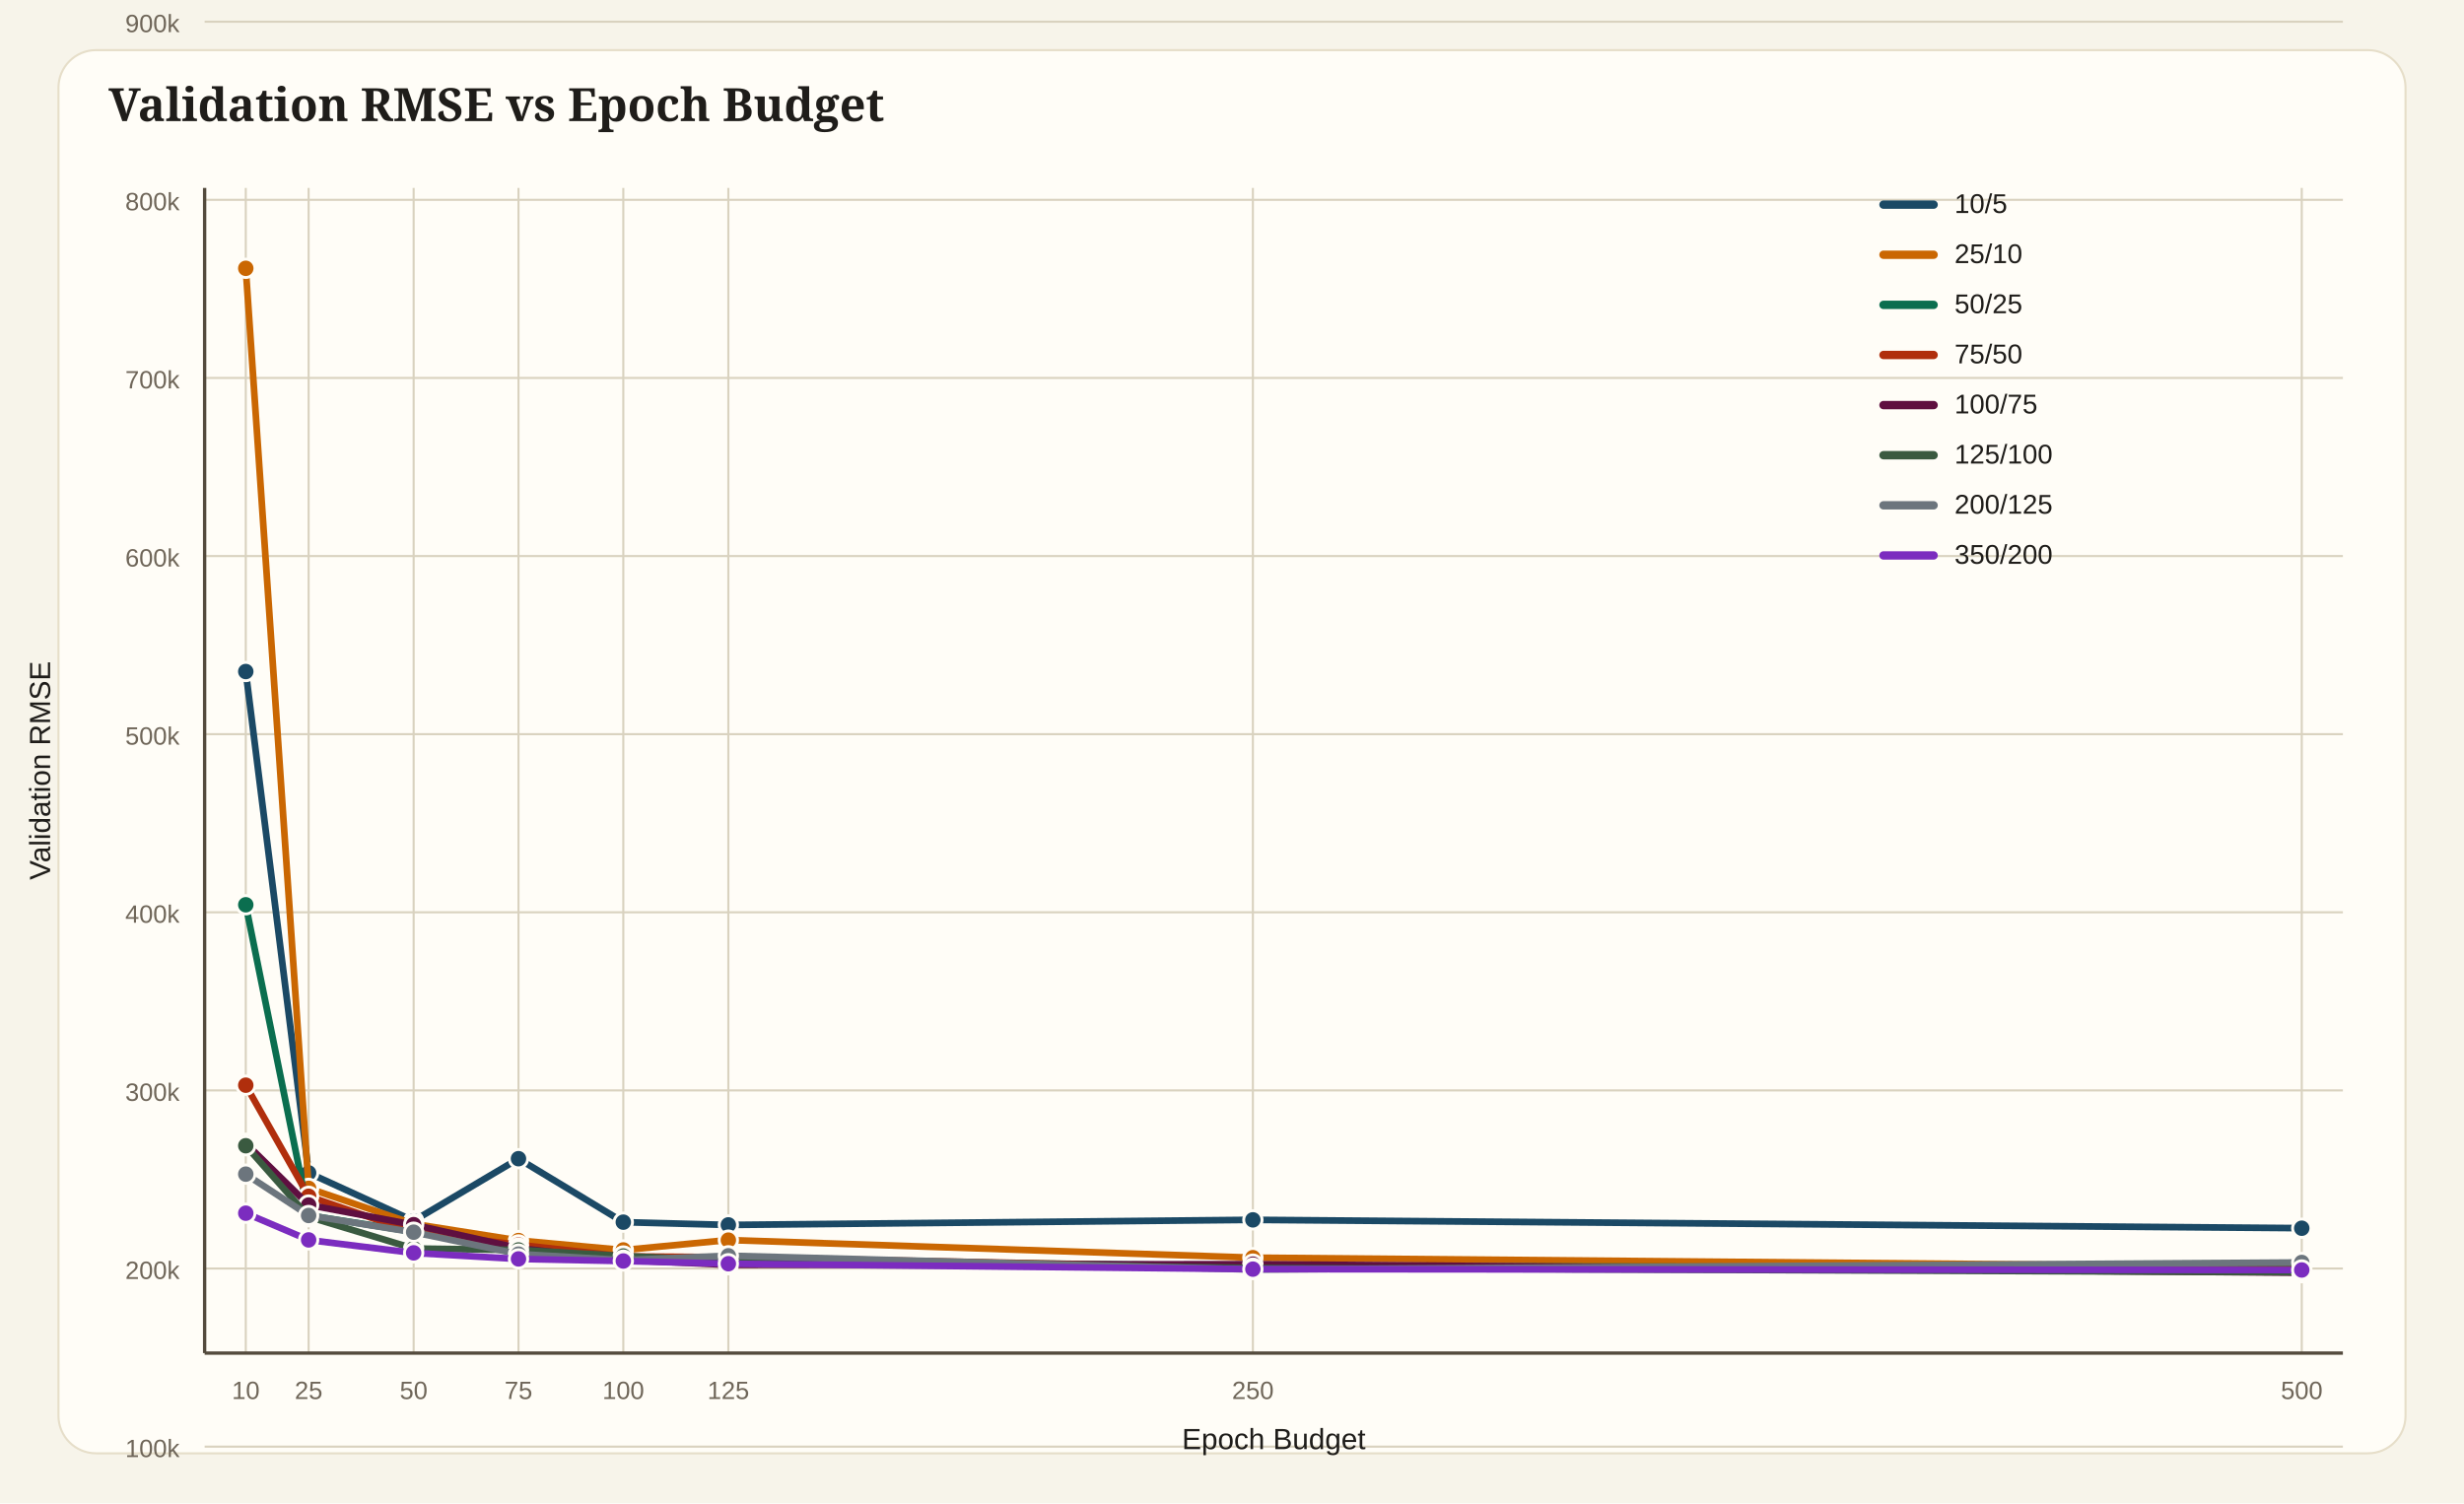
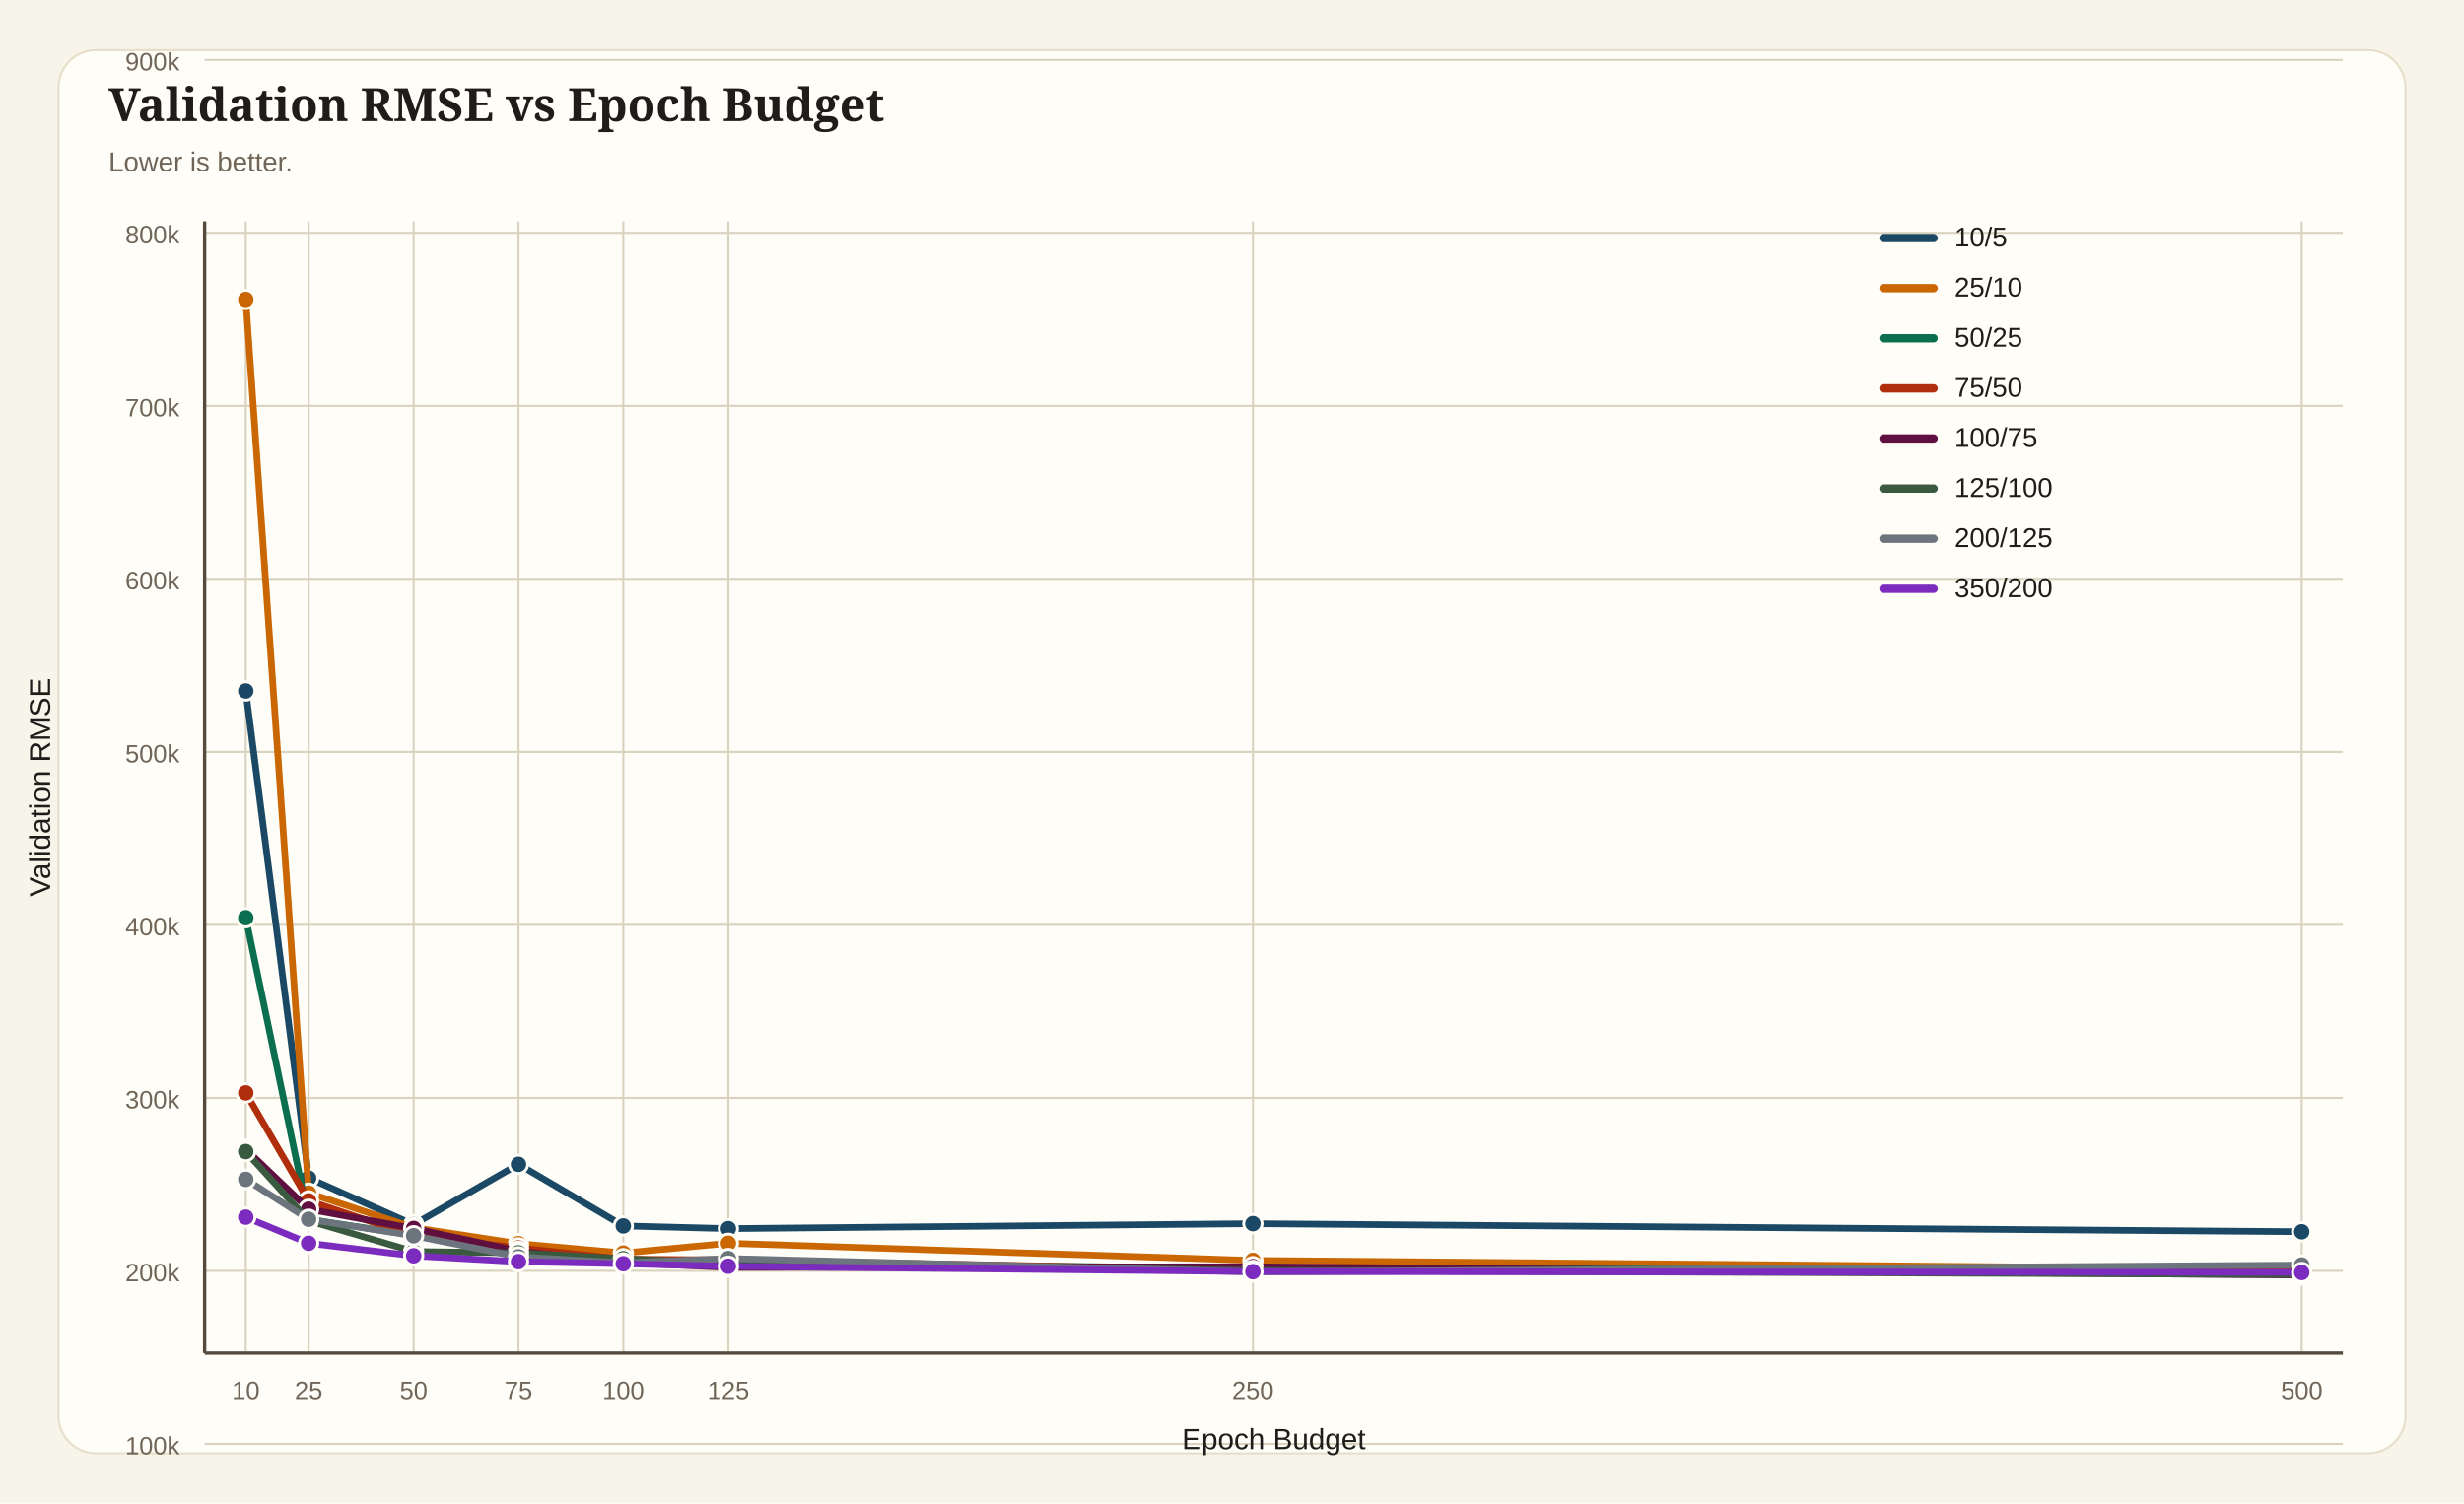
<svg xmlns="http://www.w3.org/2000/svg" width="1180" height="720" viewBox="0 0 1180 720" role="img" aria-label="Validation RMSE vs Epoch Budget">
  <rect width="1180" height="720" fill="#f7f4ea" />
  <rect x="28.0" y="24.0" width="1124.0" height="672.0" rx="18" fill="#fffdf7" stroke="#e6dec9" />
  <text x="52.0" y="58.0" fill="#1f1d1a" font-size="22" font-weight="700" font-family="Georgia, serif">Validation RMSE vs Epoch Budget</text>
-   <line x1="98.0" y1="692.8" x2="1122.0" y2="692.8" stroke="#d9d2bf" stroke-width="1" />
-   <text x="86.0" y="697.8" text-anchor="end" fill="#6f6659" font-size="12" font-family="Trebuchet MS, Arial, sans-serif">100k</text>
-   <line x1="98.0" y1="607.5" x2="1122.0" y2="607.5" stroke="#d9d2bf" stroke-width="1" />
-   <text x="86.0" y="612.5" text-anchor="end" fill="#6f6659" font-size="12" font-family="Trebuchet MS, Arial, sans-serif">200k</text>
-   <line x1="98.0" y1="522.2" x2="1122.0" y2="522.2" stroke="#d9d2bf" stroke-width="1" />
-   <text x="86.0" y="527.2" text-anchor="end" fill="#6f6659" font-size="12" font-family="Trebuchet MS, Arial, sans-serif">300k</text>
-   <line x1="98.0" y1="436.9" x2="1122.0" y2="436.9" stroke="#d9d2bf" stroke-width="1" />
-   <text x="86.0" y="441.9" text-anchor="end" fill="#6f6659" font-size="12" font-family="Trebuchet MS, Arial, sans-serif">400k</text>
-   <line x1="98.0" y1="351.6" x2="1122.0" y2="351.6" stroke="#d9d2bf" stroke-width="1" />
-   <text x="86.0" y="356.6" text-anchor="end" fill="#6f6659" font-size="12" font-family="Trebuchet MS, Arial, sans-serif">500k</text>
-   <line x1="98.0" y1="266.3" x2="1122.0" y2="266.3" stroke="#d9d2bf" stroke-width="1" />
-   <text x="86.0" y="271.3" text-anchor="end" fill="#6f6659" font-size="12" font-family="Trebuchet MS, Arial, sans-serif">600k</text>
-   <line x1="98.0" y1="181.0" x2="1122.0" y2="181.0" stroke="#d9d2bf" stroke-width="1" />
-   <text x="86.0" y="186.0" text-anchor="end" fill="#6f6659" font-size="12" font-family="Trebuchet MS, Arial, sans-serif">700k</text>
-   <line x1="98.0" y1="95.7" x2="1122.0" y2="95.7" stroke="#d9d2bf" stroke-width="1" />
-   <text x="86.0" y="100.7" text-anchor="end" fill="#6f6659" font-size="12" font-family="Trebuchet MS, Arial, sans-serif">800k</text>
-   <line x1="98.0" y1="10.4" x2="1122.0" y2="10.4" stroke="#d9d2bf" stroke-width="1" />
-   <text x="86.0" y="15.4" text-anchor="end" fill="#6f6659" font-size="12" font-family="Trebuchet MS, Arial, sans-serif">900k</text>
-   <line x1="117.7" y1="90.0" x2="117.7" y2="648.0" stroke="#d9d2bf" stroke-width="1" />
+   <text x="52.0" y="82.0" fill="#6f6659" font-size="13" font-family="Trebuchet MS, Arial, sans-serif">Lower is better.</text>
+   <line x1="98.0" y1="691.5" x2="1122.0" y2="691.5" stroke="#d9d2bf" stroke-width="1" />
+   <text x="86.0" y="696.5" text-anchor="end" fill="#6f6659" font-size="12" font-family="Trebuchet MS, Arial, sans-serif">100k</text>
+   <line x1="98.0" y1="608.6" x2="1122.0" y2="608.6" stroke="#d9d2bf" stroke-width="1" />
+   <text x="86.0" y="613.6" text-anchor="end" fill="#6f6659" font-size="12" font-family="Trebuchet MS, Arial, sans-serif">200k</text>
+   <line x1="98.0" y1="525.8" x2="1122.0" y2="525.8" stroke="#d9d2bf" stroke-width="1" />
+   <text x="86.0" y="530.8" text-anchor="end" fill="#6f6659" font-size="12" font-family="Trebuchet MS, Arial, sans-serif">300k</text>
+   <line x1="98.0" y1="442.9" x2="1122.0" y2="442.9" stroke="#d9d2bf" stroke-width="1" />
+   <text x="86.0" y="447.9" text-anchor="end" fill="#6f6659" font-size="12" font-family="Trebuchet MS, Arial, sans-serif">400k</text>
+   <line x1="98.0" y1="360.1" x2="1122.0" y2="360.1" stroke="#d9d2bf" stroke-width="1" />
+   <text x="86.0" y="365.1" text-anchor="end" fill="#6f6659" font-size="12" font-family="Trebuchet MS, Arial, sans-serif">500k</text>
+   <line x1="98.0" y1="277.2" x2="1122.0" y2="277.2" stroke="#d9d2bf" stroke-width="1" />
+   <text x="86.0" y="282.2" text-anchor="end" fill="#6f6659" font-size="12" font-family="Trebuchet MS, Arial, sans-serif">600k</text>
+   <line x1="98.0" y1="194.4" x2="1122.0" y2="194.4" stroke="#d9d2bf" stroke-width="1" />
+   <text x="86.0" y="199.4" text-anchor="end" fill="#6f6659" font-size="12" font-family="Trebuchet MS, Arial, sans-serif">700k</text>
+   <line x1="98.0" y1="111.5" x2="1122.0" y2="111.5" stroke="#d9d2bf" stroke-width="1" />
+   <text x="86.0" y="116.5" text-anchor="end" fill="#6f6659" font-size="12" font-family="Trebuchet MS, Arial, sans-serif">800k</text>
+   <line x1="98.0" y1="28.7" x2="1122.0" y2="28.7" stroke="#d9d2bf" stroke-width="1" />
+   <text x="86.0" y="33.7" text-anchor="end" fill="#6f6659" font-size="12" font-family="Trebuchet MS, Arial, sans-serif">900k</text>
+   <line x1="117.7" y1="106.0" x2="117.7" y2="648.0" stroke="#d9d2bf" stroke-width="1" />
  <text x="117.7" y="670.0" text-anchor="middle" fill="#6f6659" font-size="12" font-family="Trebuchet MS, Arial, sans-serif">10</text>
-   <line x1="147.8" y1="90.0" x2="147.8" y2="648.0" stroke="#d9d2bf" stroke-width="1" />
+   <line x1="147.8" y1="106.0" x2="147.8" y2="648.0" stroke="#d9d2bf" stroke-width="1" />
  <text x="147.8" y="670.0" text-anchor="middle" fill="#6f6659" font-size="12" font-family="Trebuchet MS, Arial, sans-serif">25</text>
-   <line x1="198.1" y1="90.0" x2="198.1" y2="648.0" stroke="#d9d2bf" stroke-width="1" />
+   <line x1="198.1" y1="106.0" x2="198.1" y2="648.0" stroke="#d9d2bf" stroke-width="1" />
  <text x="198.1" y="670.0" text-anchor="middle" fill="#6f6659" font-size="12" font-family="Trebuchet MS, Arial, sans-serif">50</text>
-   <line x1="248.3" y1="90.0" x2="248.3" y2="648.0" stroke="#d9d2bf" stroke-width="1" />
+   <line x1="248.3" y1="106.0" x2="248.3" y2="648.0" stroke="#d9d2bf" stroke-width="1" />
  <text x="248.3" y="670.0" text-anchor="middle" fill="#6f6659" font-size="12" font-family="Trebuchet MS, Arial, sans-serif">75</text>
-   <line x1="298.5" y1="90.0" x2="298.5" y2="648.0" stroke="#d9d2bf" stroke-width="1" />
+   <line x1="298.5" y1="106.0" x2="298.5" y2="648.0" stroke="#d9d2bf" stroke-width="1" />
  <text x="298.5" y="670.0" text-anchor="middle" fill="#6f6659" font-size="12" font-family="Trebuchet MS, Arial, sans-serif">100</text>
-   <line x1="348.8" y1="90.0" x2="348.8" y2="648.0" stroke="#d9d2bf" stroke-width="1" />
+   <line x1="348.8" y1="106.0" x2="348.8" y2="648.0" stroke="#d9d2bf" stroke-width="1" />
  <text x="348.8" y="670.0" text-anchor="middle" fill="#6f6659" font-size="12" font-family="Trebuchet MS, Arial, sans-serif">125</text>
-   <line x1="600.0" y1="90.0" x2="600.0" y2="648.0" stroke="#d9d2bf" stroke-width="1" />
+   <line x1="600.0" y1="106.0" x2="600.0" y2="648.0" stroke="#d9d2bf" stroke-width="1" />
  <text x="600.0" y="670.0" text-anchor="middle" fill="#6f6659" font-size="12" font-family="Trebuchet MS, Arial, sans-serif">250</text>
-   <line x1="1102.3" y1="90.0" x2="1102.3" y2="648.0" stroke="#d9d2bf" stroke-width="1" />
+   <line x1="1102.3" y1="106.0" x2="1102.3" y2="648.0" stroke="#d9d2bf" stroke-width="1" />
  <text x="1102.3" y="670.0" text-anchor="middle" fill="#6f6659" font-size="12" font-family="Trebuchet MS, Arial, sans-serif">500</text>
  <line x1="98.0" y1="648.0" x2="1122.0" y2="648.0" stroke="#544b3d" stroke-width="1.6" />
-   <line x1="98.0" y1="90.0" x2="98.0" y2="648.0" stroke="#544b3d" stroke-width="1.6" />
-   <path d="M 117.69 321.56 L 147.83 561.71 L 198.07 584.67 L 248.30 554.92 L 298.54 585.30 L 348.78 586.63 L 599.95 584.19 L 1102.31 588.16" fill="none" stroke="#1b4965" stroke-width="3.2" stroke-linecap="round" stroke-linejoin="round" />
-   <circle cx="117.7" cy="321.6" r="4.4" fill="#1b4965" stroke="#fffdf7" stroke-width="1.4" />
-   <circle cx="147.8" cy="561.7" r="4.4" fill="#1b4965" stroke="#fffdf7" stroke-width="1.4" />
-   <circle cx="198.1" cy="584.7" r="4.4" fill="#1b4965" stroke="#fffdf7" stroke-width="1.4" />
-   <circle cx="248.3" cy="554.9" r="4.4" fill="#1b4965" stroke="#fffdf7" stroke-width="1.4" />
-   <circle cx="298.5" cy="585.3" r="4.4" fill="#1b4965" stroke="#fffdf7" stroke-width="1.4" />
-   <circle cx="348.8" cy="586.6" r="4.4" fill="#1b4965" stroke="#fffdf7" stroke-width="1.4" />
-   <circle cx="600.0" cy="584.2" r="4.4" fill="#1b4965" stroke="#fffdf7" stroke-width="1.4" />
-   <circle cx="1102.3" cy="588.2" r="4.4" fill="#1b4965" stroke="#fffdf7" stroke-width="1.4" />
-   <path d="M 117.69 128.48 L 147.83 569.10 L 198.07 586.13 L 248.30 594.06 L 298.54 598.65 L 348.78 593.85 L 599.95 602.30 L 1102.31 606.71" fill="none" stroke="#ca6702" stroke-width="3.2" stroke-linecap="round" stroke-linejoin="round" />
-   <circle cx="117.7" cy="128.5" r="4.4" fill="#ca6702" stroke="#fffdf7" stroke-width="1.4" />
-   <circle cx="147.8" cy="569.1" r="4.4" fill="#ca6702" stroke="#fffdf7" stroke-width="1.4" />
-   <circle cx="198.1" cy="586.1" r="4.4" fill="#ca6702" stroke="#fffdf7" stroke-width="1.4" />
-   <circle cx="248.3" cy="594.1" r="4.4" fill="#ca6702" stroke="#fffdf7" stroke-width="1.4" />
-   <circle cx="298.5" cy="598.6" r="4.4" fill="#ca6702" stroke="#fffdf7" stroke-width="1.4" />
-   <circle cx="348.8" cy="593.9" r="4.4" fill="#ca6702" stroke="#fffdf7" stroke-width="1.4" />
-   <circle cx="600.0" cy="602.3" r="4.4" fill="#ca6702" stroke="#fffdf7" stroke-width="1.4" />
-   <circle cx="1102.3" cy="606.7" r="4.4" fill="#ca6702" stroke="#fffdf7" stroke-width="1.4" />
-   <path d="M 117.69 433.32 L 147.83 582.06 L 198.07 589.91 L 248.30 599.34 L 298.54 603.30 L 348.78 603.26 L 599.95 606.34 L 1102.31 607.05" fill="none" stroke="#0b6e4f" stroke-width="3.2" stroke-linecap="round" stroke-linejoin="round" />
-   <circle cx="117.7" cy="433.3" r="4.4" fill="#0b6e4f" stroke="#fffdf7" stroke-width="1.4" />
-   <circle cx="147.8" cy="582.1" r="4.4" fill="#0b6e4f" stroke="#fffdf7" stroke-width="1.4" />
-   <circle cx="198.1" cy="589.9" r="4.4" fill="#0b6e4f" stroke="#fffdf7" stroke-width="1.4" />
-   <circle cx="248.3" cy="599.3" r="4.4" fill="#0b6e4f" stroke="#fffdf7" stroke-width="1.4" />
-   <circle cx="298.5" cy="603.3" r="4.4" fill="#0b6e4f" stroke="#fffdf7" stroke-width="1.4" />
-   <circle cx="348.8" cy="603.3" r="4.4" fill="#0b6e4f" stroke="#fffdf7" stroke-width="1.4" />
-   <circle cx="600.0" cy="606.3" r="4.4" fill="#0b6e4f" stroke="#fffdf7" stroke-width="1.4" />
-   <circle cx="1102.3" cy="607.0" r="4.4" fill="#0b6e4f" stroke="#fffdf7" stroke-width="1.4" />
-   <path d="M 117.69 519.74 L 147.83 572.95 L 198.07 590.14 L 248.30 596.15 L 298.54 601.71 L 348.78 602.05 L 599.95 607.10 L 1102.31 607.91" fill="none" stroke="#b02e0c" stroke-width="3.2" stroke-linecap="round" stroke-linejoin="round" />
-   <circle cx="117.7" cy="519.7" r="4.4" fill="#b02e0c" stroke="#fffdf7" stroke-width="1.4" />
-   <circle cx="147.8" cy="572.9" r="4.4" fill="#b02e0c" stroke="#fffdf7" stroke-width="1.4" />
-   <circle cx="198.1" cy="590.1" r="4.4" fill="#b02e0c" stroke="#fffdf7" stroke-width="1.4" />
-   <circle cx="248.3" cy="596.2" r="4.4" fill="#b02e0c" stroke="#fffdf7" stroke-width="1.4" />
-   <circle cx="298.5" cy="601.7" r="4.4" fill="#b02e0c" stroke="#fffdf7" stroke-width="1.4" />
-   <circle cx="348.8" cy="602.1" r="4.4" fill="#b02e0c" stroke="#fffdf7" stroke-width="1.4" />
-   <circle cx="600.0" cy="607.1" r="4.4" fill="#b02e0c" stroke="#fffdf7" stroke-width="1.4" />
-   <circle cx="1102.3" cy="607.9" r="4.4" fill="#b02e0c" stroke="#fffdf7" stroke-width="1.4" />
-   <path d="M 117.69 547.51 L 147.83 577.06 L 198.07 586.55 L 248.30 597.74 L 298.54 603.40 L 348.78 605.74 L 599.95 605.42 L 1102.31 609.52" fill="none" stroke="#5f0f40" stroke-width="3.2" stroke-linecap="round" stroke-linejoin="round" />
-   <circle cx="117.7" cy="547.5" r="4.4" fill="#5f0f40" stroke="#fffdf7" stroke-width="1.4" />
-   <circle cx="147.8" cy="577.1" r="4.4" fill="#5f0f40" stroke="#fffdf7" stroke-width="1.4" />
-   <circle cx="198.1" cy="586.5" r="4.4" fill="#5f0f40" stroke="#fffdf7" stroke-width="1.4" />
-   <circle cx="248.3" cy="597.7" r="4.4" fill="#5f0f40" stroke="#fffdf7" stroke-width="1.4" />
-   <circle cx="298.5" cy="603.4" r="4.4" fill="#5f0f40" stroke="#fffdf7" stroke-width="1.4" />
-   <circle cx="348.8" cy="605.7" r="4.4" fill="#5f0f40" stroke="#fffdf7" stroke-width="1.4" />
-   <circle cx="600.0" cy="605.4" r="4.4" fill="#5f0f40" stroke="#fffdf7" stroke-width="1.4" />
-   <circle cx="1102.3" cy="609.5" r="4.4" fill="#5f0f40" stroke="#fffdf7" stroke-width="1.4" />
-   <path d="M 117.69 548.66 L 147.83 582.74 L 198.07 597.92 L 248.30 598.60 L 298.54 601.49 L 348.78 603.77 L 599.95 607.25 L 1102.31 609.26" fill="none" stroke="#3a5a40" stroke-width="3.2" stroke-linecap="round" stroke-linejoin="round" />
-   <circle cx="117.7" cy="548.7" r="4.4" fill="#3a5a40" stroke="#fffdf7" stroke-width="1.4" />
-   <circle cx="147.8" cy="582.7" r="4.4" fill="#3a5a40" stroke="#fffdf7" stroke-width="1.4" />
-   <circle cx="198.1" cy="597.9" r="4.4" fill="#3a5a40" stroke="#fffdf7" stroke-width="1.4" />
-   <circle cx="248.3" cy="598.6" r="4.4" fill="#3a5a40" stroke="#fffdf7" stroke-width="1.4" />
-   <circle cx="298.5" cy="601.5" r="4.4" fill="#3a5a40" stroke="#fffdf7" stroke-width="1.4" />
-   <circle cx="348.8" cy="603.8" r="4.4" fill="#3a5a40" stroke="#fffdf7" stroke-width="1.4" />
-   <circle cx="600.0" cy="607.3" r="4.4" fill="#3a5a40" stroke="#fffdf7" stroke-width="1.4" />
-   <circle cx="1102.3" cy="609.3" r="4.4" fill="#3a5a40" stroke="#fffdf7" stroke-width="1.4" />
-   <path d="M 117.69 562.35 L 147.83 582.06 L 198.07 590.12 L 248.30 600.56 L 298.54 603.49 L 348.78 601.36 L 599.95 608.01 L 1102.31 604.60" fill="none" stroke="#6c757d" stroke-width="3.2" stroke-linecap="round" stroke-linejoin="round" />
-   <circle cx="117.7" cy="562.3" r="4.4" fill="#6c757d" stroke="#fffdf7" stroke-width="1.4" />
-   <circle cx="147.8" cy="582.1" r="4.4" fill="#6c757d" stroke="#fffdf7" stroke-width="1.4" />
-   <circle cx="198.1" cy="590.1" r="4.4" fill="#6c757d" stroke="#fffdf7" stroke-width="1.4" />
-   <circle cx="248.3" cy="600.6" r="4.4" fill="#6c757d" stroke="#fffdf7" stroke-width="1.4" />
-   <circle cx="298.5" cy="603.5" r="4.4" fill="#6c757d" stroke="#fffdf7" stroke-width="1.4" />
-   <circle cx="348.8" cy="601.4" r="4.4" fill="#6c757d" stroke="#fffdf7" stroke-width="1.4" />
-   <circle cx="600.0" cy="608.0" r="4.4" fill="#6c757d" stroke="#fffdf7" stroke-width="1.4" />
-   <circle cx="1102.3" cy="604.6" r="4.4" fill="#6c757d" stroke="#fffdf7" stroke-width="1.4" />
-   <path d="M 117.69 581.02 L 147.83 593.85 L 198.07 600.05 L 248.30 602.93 L 298.54 603.93 L 348.78 605.21 L 599.95 607.80 L 1102.31 608.22" fill="none" stroke="#7b2cbf" stroke-width="3.2" stroke-linecap="round" stroke-linejoin="round" />
-   <circle cx="117.7" cy="581.0" r="4.4" fill="#7b2cbf" stroke="#fffdf7" stroke-width="1.4" />
-   <circle cx="147.8" cy="593.8" r="4.4" fill="#7b2cbf" stroke="#fffdf7" stroke-width="1.4" />
-   <circle cx="198.1" cy="600.0" r="4.4" fill="#7b2cbf" stroke="#fffdf7" stroke-width="1.4" />
-   <circle cx="248.3" cy="602.9" r="4.4" fill="#7b2cbf" stroke="#fffdf7" stroke-width="1.4" />
-   <circle cx="298.5" cy="603.9" r="4.4" fill="#7b2cbf" stroke="#fffdf7" stroke-width="1.4" />
-   <circle cx="348.8" cy="605.2" r="4.4" fill="#7b2cbf" stroke="#fffdf7" stroke-width="1.4" />
-   <circle cx="600.0" cy="607.8" r="4.4" fill="#7b2cbf" stroke="#fffdf7" stroke-width="1.4" />
-   <circle cx="1102.3" cy="608.2" r="4.4" fill="#7b2cbf" stroke="#fffdf7" stroke-width="1.4" />
-   <line x1="902.0" y1="98.0" x2="926.0" y2="98.0" stroke="#1b4965" stroke-width="4" stroke-linecap="round" />
-   <text x="936.0" y="102.0" fill="#1f1d1a" font-size="13" font-family="Trebuchet MS, Arial, sans-serif">10/5</text>
-   <line x1="902.0" y1="122.0" x2="926.0" y2="122.0" stroke="#ca6702" stroke-width="4" stroke-linecap="round" />
-   <text x="936.0" y="126.0" fill="#1f1d1a" font-size="13" font-family="Trebuchet MS, Arial, sans-serif">25/10</text>
-   <line x1="902.0" y1="146.0" x2="926.0" y2="146.0" stroke="#0b6e4f" stroke-width="4" stroke-linecap="round" />
-   <text x="936.0" y="150.0" fill="#1f1d1a" font-size="13" font-family="Trebuchet MS, Arial, sans-serif">50/25</text>
-   <line x1="902.0" y1="170.0" x2="926.0" y2="170.0" stroke="#b02e0c" stroke-width="4" stroke-linecap="round" />
-   <text x="936.0" y="174.0" fill="#1f1d1a" font-size="13" font-family="Trebuchet MS, Arial, sans-serif">75/50</text>
-   <line x1="902.0" y1="194.0" x2="926.0" y2="194.0" stroke="#5f0f40" stroke-width="4" stroke-linecap="round" />
-   <text x="936.0" y="198.0" fill="#1f1d1a" font-size="13" font-family="Trebuchet MS, Arial, sans-serif">100/75</text>
-   <line x1="902.0" y1="218.0" x2="926.0" y2="218.0" stroke="#3a5a40" stroke-width="4" stroke-linecap="round" />
-   <text x="936.0" y="222.0" fill="#1f1d1a" font-size="13" font-family="Trebuchet MS, Arial, sans-serif">125/100</text>
-   <line x1="902.0" y1="242.0" x2="926.0" y2="242.0" stroke="#6c757d" stroke-width="4" stroke-linecap="round" />
-   <text x="936.0" y="246.0" fill="#1f1d1a" font-size="13" font-family="Trebuchet MS, Arial, sans-serif">200/125</text>
-   <line x1="902.0" y1="266.0" x2="926.0" y2="266.0" stroke="#7b2cbf" stroke-width="4" stroke-linecap="round" />
-   <text x="936.0" y="270.0" fill="#1f1d1a" font-size="13" font-family="Trebuchet MS, Arial, sans-serif">350/200</text>
+   <line x1="98.0" y1="106.0" x2="98.0" y2="648.0" stroke="#544b3d" stroke-width="1.6" />
+   <path d="M 117.69 330.92 L 147.83 564.19 L 198.07 586.48 L 248.30 557.58 L 298.54 587.10 L 348.78 588.39 L 599.95 586.02 L 1102.31 589.87" fill="none" stroke="#1b4965" stroke-width="3.2" stroke-linecap="round" stroke-linejoin="round" />
+   <circle cx="117.7" cy="330.9" r="4.4" fill="#1b4965" stroke="#fffdf7" stroke-width="1.4" />
+   <circle cx="147.8" cy="564.2" r="4.4" fill="#1b4965" stroke="#fffdf7" stroke-width="1.4" />
+   <circle cx="198.1" cy="586.5" r="4.4" fill="#1b4965" stroke="#fffdf7" stroke-width="1.4" />
+   <circle cx="248.3" cy="557.6" r="4.4" fill="#1b4965" stroke="#fffdf7" stroke-width="1.4" />
+   <circle cx="298.5" cy="587.1" r="4.4" fill="#1b4965" stroke="#fffdf7" stroke-width="1.4" />
+   <circle cx="348.8" cy="588.4" r="4.4" fill="#1b4965" stroke="#fffdf7" stroke-width="1.4" />
+   <circle cx="600.0" cy="586.0" r="4.4" fill="#1b4965" stroke="#fffdf7" stroke-width="1.4" />
+   <circle cx="1102.3" cy="589.9" r="4.4" fill="#1b4965" stroke="#fffdf7" stroke-width="1.4" />
+   <path d="M 117.69 143.38 L 147.83 571.36 L 198.07 587.91 L 248.30 595.60 L 298.54 600.06 L 348.78 595.40 L 599.95 603.61 L 1102.31 607.89" fill="none" stroke="#ca6702" stroke-width="3.2" stroke-linecap="round" stroke-linejoin="round" />
+   <circle cx="117.7" cy="143.4" r="4.4" fill="#ca6702" stroke="#fffdf7" stroke-width="1.4" />
+   <circle cx="147.8" cy="571.4" r="4.4" fill="#ca6702" stroke="#fffdf7" stroke-width="1.4" />
+   <circle cx="198.1" cy="587.9" r="4.4" fill="#ca6702" stroke="#fffdf7" stroke-width="1.4" />
+   <circle cx="248.3" cy="595.6" r="4.4" fill="#ca6702" stroke="#fffdf7" stroke-width="1.4" />
+   <circle cx="298.5" cy="600.1" r="4.4" fill="#ca6702" stroke="#fffdf7" stroke-width="1.4" />
+   <circle cx="348.8" cy="595.4" r="4.4" fill="#ca6702" stroke="#fffdf7" stroke-width="1.4" />
+   <circle cx="600.0" cy="603.6" r="4.4" fill="#ca6702" stroke="#fffdf7" stroke-width="1.4" />
+   <circle cx="1102.3" cy="607.9" r="4.4" fill="#ca6702" stroke="#fffdf7" stroke-width="1.4" />
+   <path d="M 117.69 439.48 L 147.83 583.95 L 198.07 591.57 L 248.30 600.73 L 298.54 604.58 L 348.78 604.54 L 599.95 607.53 L 1102.31 608.22" fill="none" stroke="#0b6e4f" stroke-width="3.2" stroke-linecap="round" stroke-linejoin="round" />
+   <circle cx="117.7" cy="439.5" r="4.4" fill="#0b6e4f" stroke="#fffdf7" stroke-width="1.4" />
+   <circle cx="147.8" cy="583.9" r="4.4" fill="#0b6e4f" stroke="#fffdf7" stroke-width="1.4" />
+   <circle cx="198.1" cy="591.6" r="4.4" fill="#0b6e4f" stroke="#fffdf7" stroke-width="1.4" />
+   <circle cx="248.3" cy="600.7" r="4.4" fill="#0b6e4f" stroke="#fffdf7" stroke-width="1.4" />
+   <circle cx="298.5" cy="604.6" r="4.4" fill="#0b6e4f" stroke="#fffdf7" stroke-width="1.4" />
+   <circle cx="348.8" cy="604.5" r="4.4" fill="#0b6e4f" stroke="#fffdf7" stroke-width="1.4" />
+   <circle cx="600.0" cy="607.5" r="4.4" fill="#0b6e4f" stroke="#fffdf7" stroke-width="1.4" />
+   <circle cx="1102.3" cy="608.2" r="4.4" fill="#0b6e4f" stroke="#fffdf7" stroke-width="1.4" />
+   <path d="M 117.69 523.42 L 147.83 575.10 L 198.07 591.80 L 248.30 597.64 L 298.54 603.03 L 348.78 603.37 L 599.95 608.27 L 1102.31 609.06" fill="none" stroke="#b02e0c" stroke-width="3.2" stroke-linecap="round" stroke-linejoin="round" />
+   <circle cx="117.7" cy="523.4" r="4.4" fill="#b02e0c" stroke="#fffdf7" stroke-width="1.4" />
+   <circle cx="147.8" cy="575.1" r="4.4" fill="#b02e0c" stroke="#fffdf7" stroke-width="1.4" />
+   <circle cx="198.1" cy="591.8" r="4.4" fill="#b02e0c" stroke="#fffdf7" stroke-width="1.4" />
+   <circle cx="248.3" cy="597.6" r="4.4" fill="#b02e0c" stroke="#fffdf7" stroke-width="1.4" />
+   <circle cx="298.5" cy="603.0" r="4.4" fill="#b02e0c" stroke="#fffdf7" stroke-width="1.4" />
+   <circle cx="348.8" cy="603.4" r="4.4" fill="#b02e0c" stroke="#fffdf7" stroke-width="1.4" />
+   <circle cx="600.0" cy="608.3" r="4.4" fill="#b02e0c" stroke="#fffdf7" stroke-width="1.4" />
+   <circle cx="1102.3" cy="609.1" r="4.4" fill="#b02e0c" stroke="#fffdf7" stroke-width="1.4" />
+   <path d="M 117.69 550.39 L 147.83 579.10 L 198.07 588.31 L 248.30 599.18 L 298.54 604.68 L 348.78 606.95 L 599.95 606.64 L 1102.31 610.62" fill="none" stroke="#5f0f40" stroke-width="3.2" stroke-linecap="round" stroke-linejoin="round" />
+   <circle cx="117.7" cy="550.4" r="4.4" fill="#5f0f40" stroke="#fffdf7" stroke-width="1.4" />
+   <circle cx="147.8" cy="579.1" r="4.4" fill="#5f0f40" stroke="#fffdf7" stroke-width="1.4" />
+   <circle cx="198.1" cy="588.3" r="4.4" fill="#5f0f40" stroke="#fffdf7" stroke-width="1.4" />
+   <circle cx="248.3" cy="599.2" r="4.4" fill="#5f0f40" stroke="#fffdf7" stroke-width="1.4" />
+   <circle cx="298.5" cy="604.7" r="4.4" fill="#5f0f40" stroke="#fffdf7" stroke-width="1.4" />
+   <circle cx="348.8" cy="607.0" r="4.4" fill="#5f0f40" stroke="#fffdf7" stroke-width="1.4" />
+   <circle cx="600.0" cy="606.6" r="4.4" fill="#5f0f40" stroke="#fffdf7" stroke-width="1.4" />
+   <circle cx="1102.3" cy="610.6" r="4.4" fill="#5f0f40" stroke="#fffdf7" stroke-width="1.4" />
+   <path d="M 117.69 551.51 L 147.83 584.61 L 198.07 599.36 L 248.30 600.02 L 298.54 602.83 L 348.78 605.04 L 599.95 608.42 L 1102.31 610.37" fill="none" stroke="#3a5a40" stroke-width="3.2" stroke-linecap="round" stroke-linejoin="round" />
+   <circle cx="117.7" cy="551.5" r="4.4" fill="#3a5a40" stroke="#fffdf7" stroke-width="1.4" />
+   <circle cx="147.8" cy="584.6" r="4.4" fill="#3a5a40" stroke="#fffdf7" stroke-width="1.4" />
+   <circle cx="198.1" cy="599.4" r="4.4" fill="#3a5a40" stroke="#fffdf7" stroke-width="1.4" />
+   <circle cx="248.3" cy="600.0" r="4.4" fill="#3a5a40" stroke="#fffdf7" stroke-width="1.4" />
+   <circle cx="298.5" cy="602.8" r="4.4" fill="#3a5a40" stroke="#fffdf7" stroke-width="1.4" />
+   <circle cx="348.8" cy="605.0" r="4.4" fill="#3a5a40" stroke="#fffdf7" stroke-width="1.4" />
+   <circle cx="600.0" cy="608.4" r="4.4" fill="#3a5a40" stroke="#fffdf7" stroke-width="1.4" />
+   <circle cx="1102.3" cy="610.4" r="4.4" fill="#3a5a40" stroke="#fffdf7" stroke-width="1.4" />
+   <path d="M 117.69 564.80 L 147.83 583.95 L 198.07 591.78 L 248.30 601.92 L 298.54 604.77 L 348.78 602.70 L 599.95 609.16 L 1102.31 605.85" fill="none" stroke="#6c757d" stroke-width="3.2" stroke-linecap="round" stroke-linejoin="round" />
+   <circle cx="117.7" cy="564.8" r="4.4" fill="#6c757d" stroke="#fffdf7" stroke-width="1.4" />
+   <circle cx="147.8" cy="583.9" r="4.4" fill="#6c757d" stroke="#fffdf7" stroke-width="1.4" />
+   <circle cx="198.1" cy="591.8" r="4.4" fill="#6c757d" stroke="#fffdf7" stroke-width="1.4" />
+   <circle cx="248.3" cy="601.9" r="4.4" fill="#6c757d" stroke="#fffdf7" stroke-width="1.4" />
+   <circle cx="298.5" cy="604.8" r="4.4" fill="#6c757d" stroke="#fffdf7" stroke-width="1.4" />
+   <circle cx="348.8" cy="602.7" r="4.4" fill="#6c757d" stroke="#fffdf7" stroke-width="1.4" />
+   <circle cx="600.0" cy="609.2" r="4.4" fill="#6c757d" stroke="#fffdf7" stroke-width="1.4" />
+   <circle cx="1102.3" cy="605.8" r="4.4" fill="#6c757d" stroke="#fffdf7" stroke-width="1.4" />
+   <path d="M 117.69 582.94 L 147.83 595.40 L 198.07 601.42 L 248.30 604.22 L 298.54 605.20 L 348.78 606.44 L 599.95 608.95 L 1102.31 609.36" fill="none" stroke="#7b2cbf" stroke-width="3.2" stroke-linecap="round" stroke-linejoin="round" />
+   <circle cx="117.7" cy="582.9" r="4.4" fill="#7b2cbf" stroke="#fffdf7" stroke-width="1.4" />
+   <circle cx="147.8" cy="595.4" r="4.4" fill="#7b2cbf" stroke="#fffdf7" stroke-width="1.4" />
+   <circle cx="198.1" cy="601.4" r="4.4" fill="#7b2cbf" stroke="#fffdf7" stroke-width="1.4" />
+   <circle cx="248.3" cy="604.2" r="4.4" fill="#7b2cbf" stroke="#fffdf7" stroke-width="1.4" />
+   <circle cx="298.5" cy="605.2" r="4.4" fill="#7b2cbf" stroke="#fffdf7" stroke-width="1.4" />
+   <circle cx="348.8" cy="606.4" r="4.4" fill="#7b2cbf" stroke="#fffdf7" stroke-width="1.4" />
+   <circle cx="600.0" cy="609.0" r="4.4" fill="#7b2cbf" stroke="#fffdf7" stroke-width="1.4" />
+   <circle cx="1102.3" cy="609.4" r="4.4" fill="#7b2cbf" stroke="#fffdf7" stroke-width="1.4" />
+   <line x1="902.0" y1="114.0" x2="926.0" y2="114.0" stroke="#1b4965" stroke-width="4" stroke-linecap="round" />
+   <text x="936.0" y="118.0" fill="#1f1d1a" font-size="13" font-family="Trebuchet MS, Arial, sans-serif">10/5</text>
+   <line x1="902.0" y1="138.0" x2="926.0" y2="138.0" stroke="#ca6702" stroke-width="4" stroke-linecap="round" />
+   <text x="936.0" y="142.0" fill="#1f1d1a" font-size="13" font-family="Trebuchet MS, Arial, sans-serif">25/10</text>
+   <line x1="902.0" y1="162.0" x2="926.0" y2="162.0" stroke="#0b6e4f" stroke-width="4" stroke-linecap="round" />
+   <text x="936.0" y="166.0" fill="#1f1d1a" font-size="13" font-family="Trebuchet MS, Arial, sans-serif">50/25</text>
+   <line x1="902.0" y1="186.0" x2="926.0" y2="186.0" stroke="#b02e0c" stroke-width="4" stroke-linecap="round" />
+   <text x="936.0" y="190.0" fill="#1f1d1a" font-size="13" font-family="Trebuchet MS, Arial, sans-serif">75/50</text>
+   <line x1="902.0" y1="210.0" x2="926.0" y2="210.0" stroke="#5f0f40" stroke-width="4" stroke-linecap="round" />
+   <text x="936.0" y="214.0" fill="#1f1d1a" font-size="13" font-family="Trebuchet MS, Arial, sans-serif">100/75</text>
+   <line x1="902.0" y1="234.0" x2="926.0" y2="234.0" stroke="#3a5a40" stroke-width="4" stroke-linecap="round" />
+   <text x="936.0" y="238.0" fill="#1f1d1a" font-size="13" font-family="Trebuchet MS, Arial, sans-serif">125/100</text>
+   <line x1="902.0" y1="258.0" x2="926.0" y2="258.0" stroke="#6c757d" stroke-width="4" stroke-linecap="round" />
+   <text x="936.0" y="262.0" fill="#1f1d1a" font-size="13" font-family="Trebuchet MS, Arial, sans-serif">200/125</text>
+   <line x1="902.0" y1="282.0" x2="926.0" y2="282.0" stroke="#7b2cbf" stroke-width="4" stroke-linecap="round" />
+   <text x="936.0" y="286.0" fill="#1f1d1a" font-size="13" font-family="Trebuchet MS, Arial, sans-serif">350/200</text>
  <text x="610.0" y="694.0" text-anchor="middle" fill="#1f1d1a" font-size="14" font-family="Trebuchet MS, Arial, sans-serif">Epoch Budget</text>
-   <text x="24" y="369.0" transform="rotate(-90 24 369.0)" text-anchor="middle" fill="#1f1d1a" font-size="14" font-family="Trebuchet MS, Arial, sans-serif">Validation RMSE</text>
+   <text x="24" y="377.0" transform="rotate(-90 24 377.0)" text-anchor="middle" fill="#1f1d1a" font-size="14" font-family="Trebuchet MS, Arial, sans-serif">Validation RMSE</text>
</svg>
